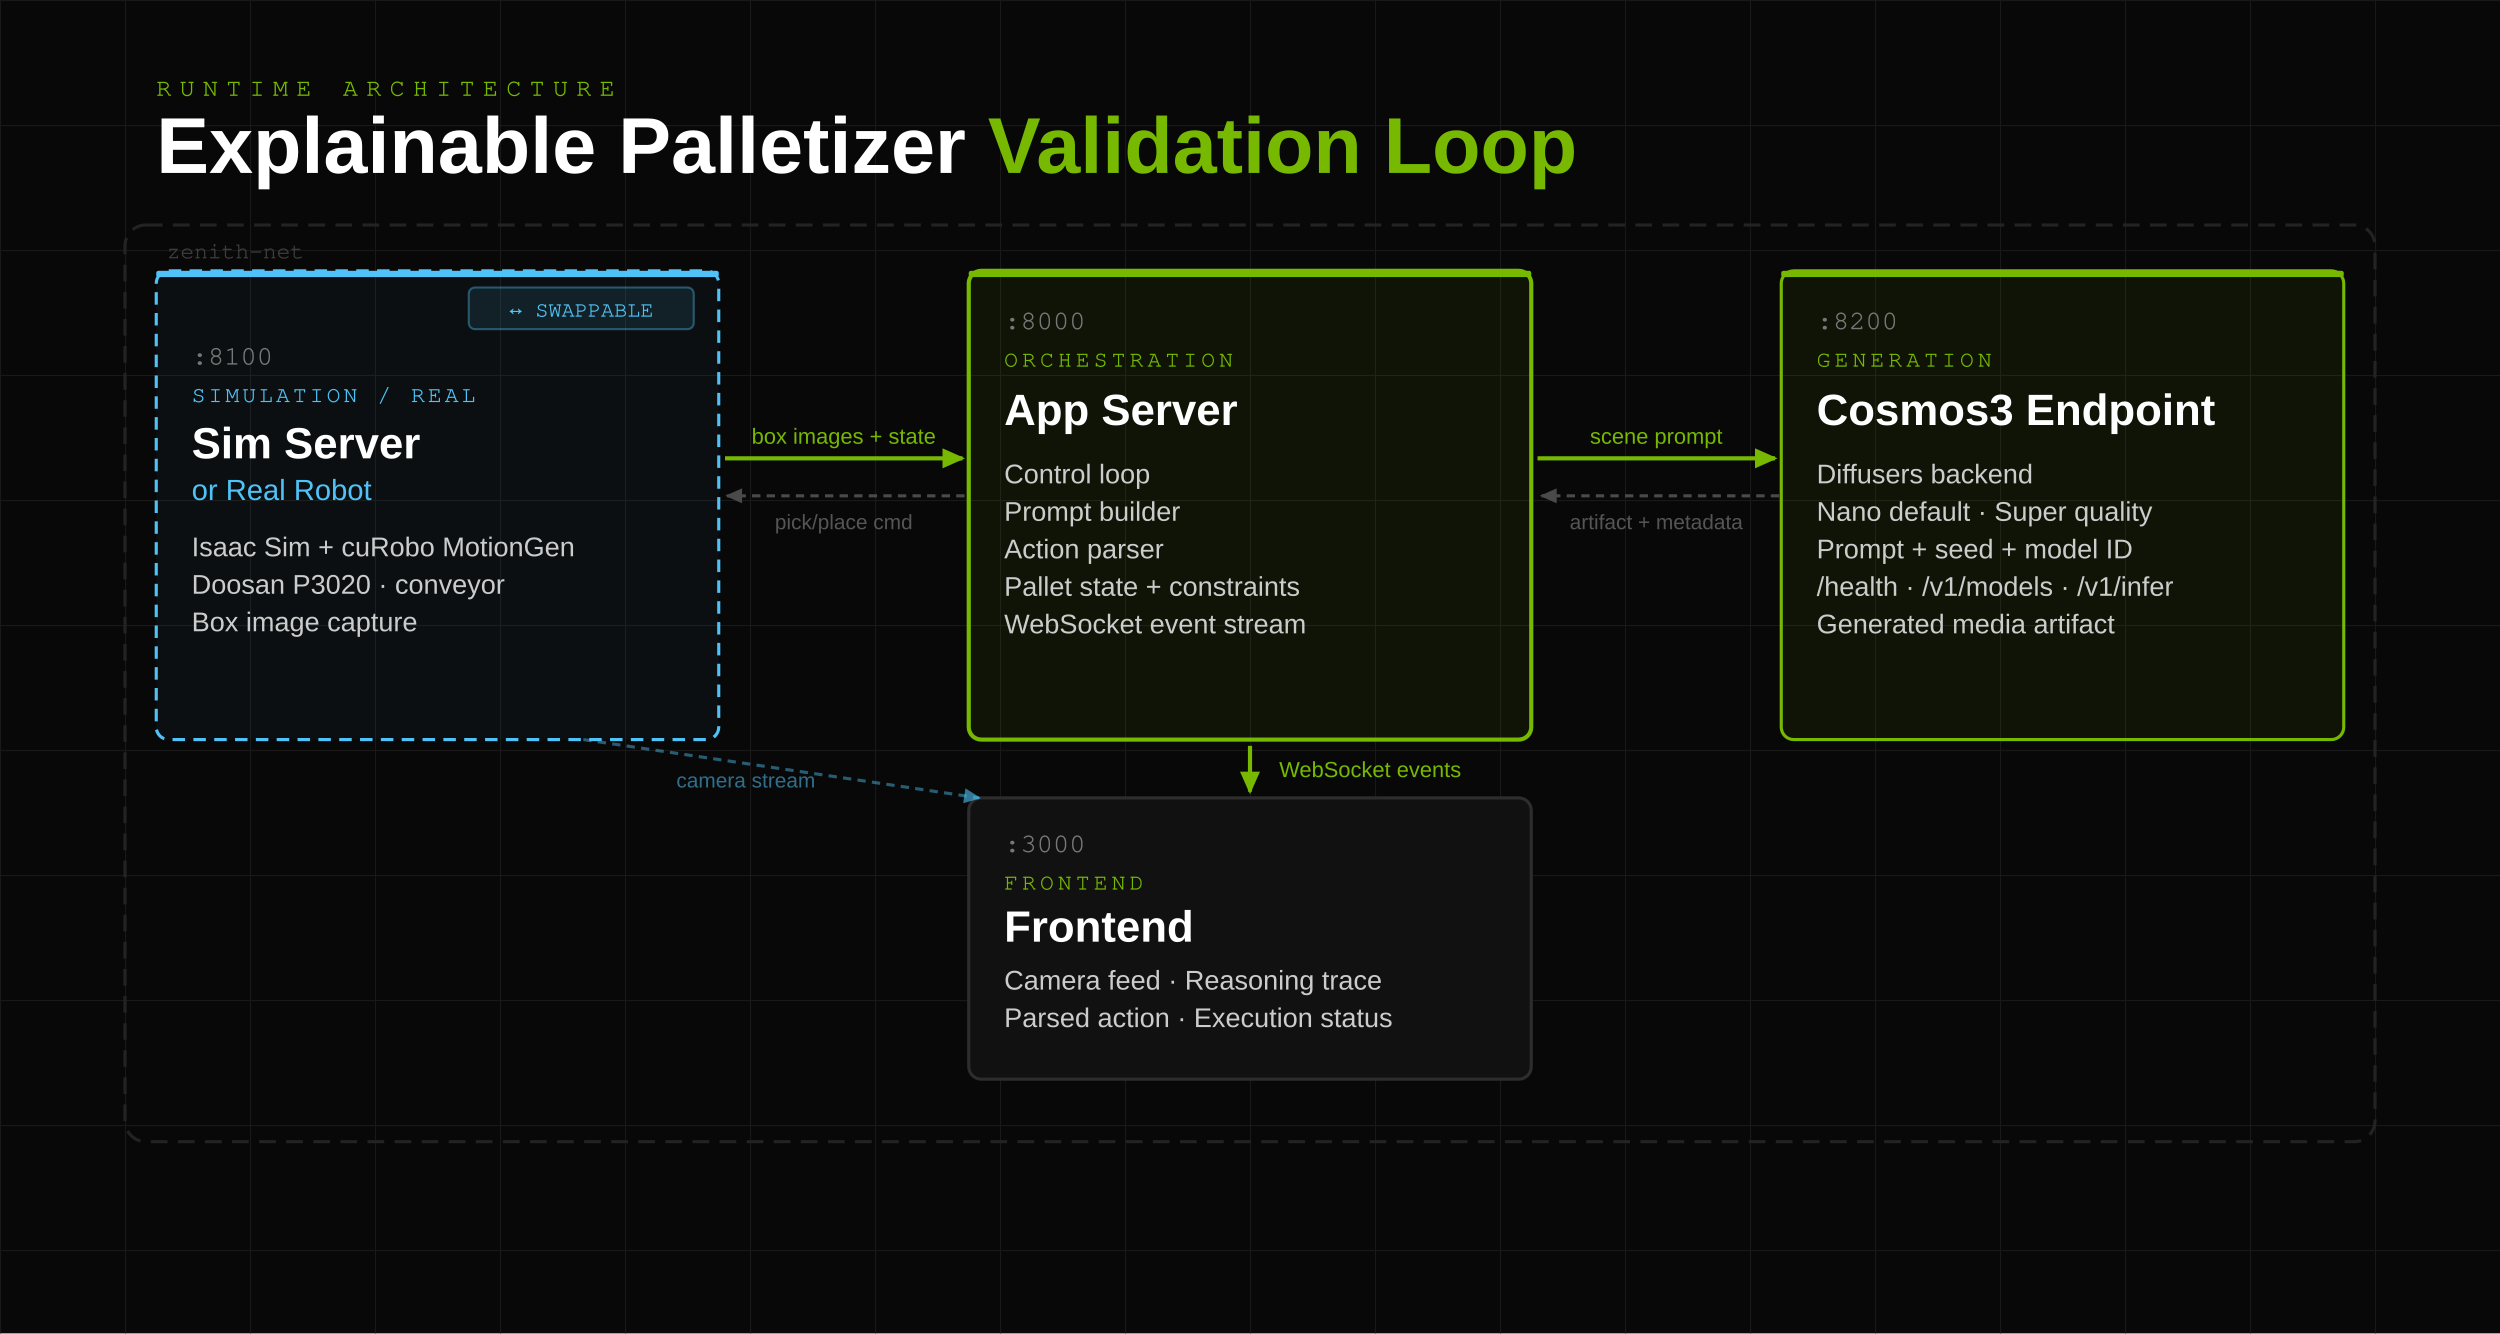
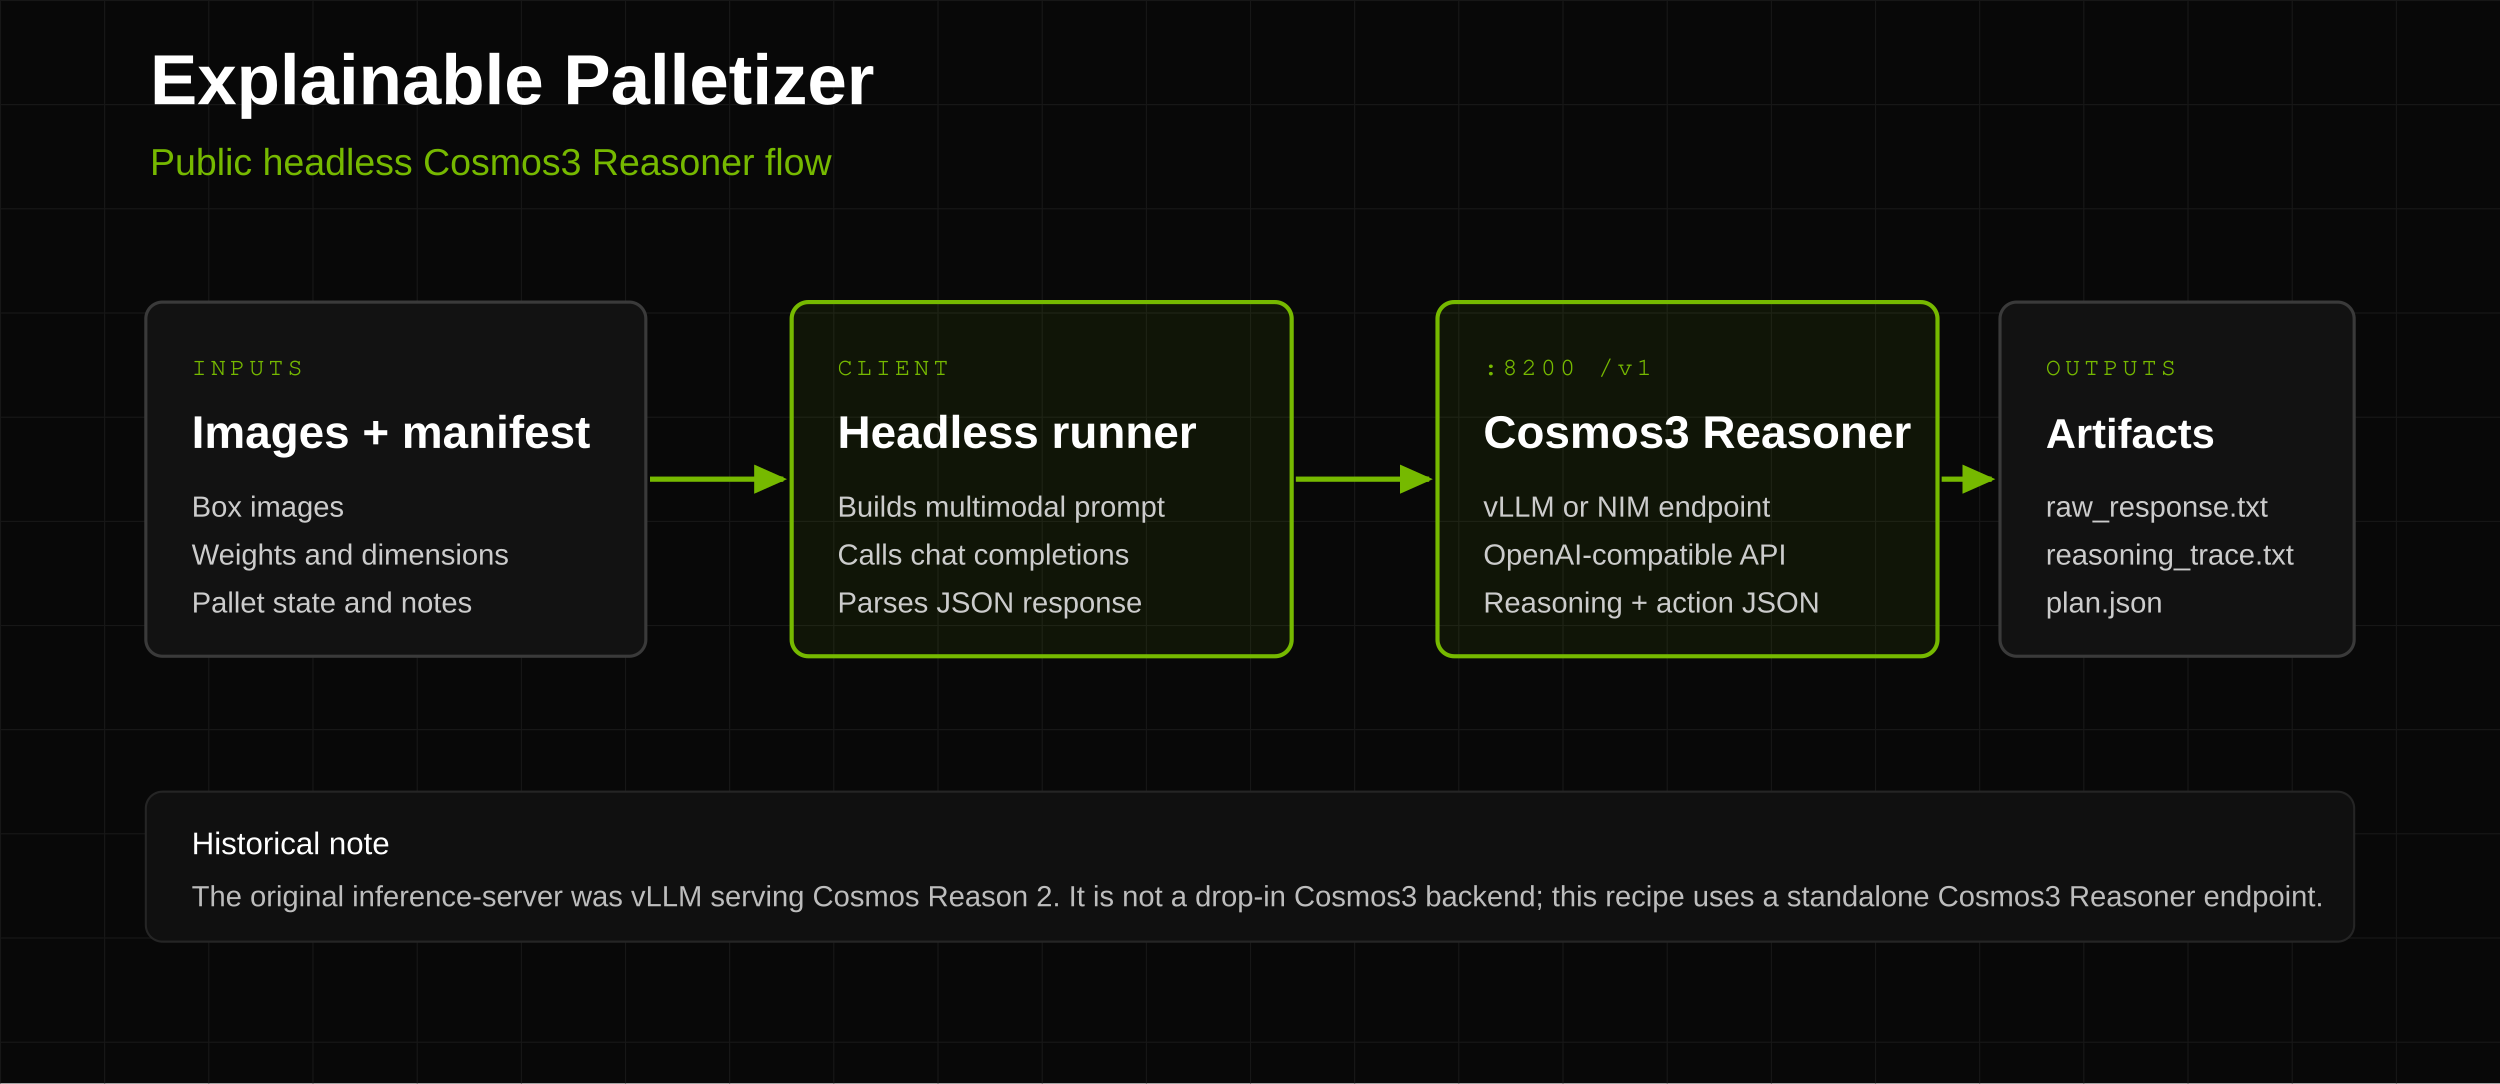
- <svg xmlns="http://www.w3.org/2000/svg" width="1200" height="640" viewBox="0 0 1200 640" role="img" aria-labelledby="svgtitle svgdesc">
+ <svg xmlns="http://www.w3.org/2000/svg" width="1200" height="520" viewBox="0 0 1200 520" role="img" aria-labelledby="svgtitle svgdesc">
  <defs>
-     <marker id="ag" viewBox="0 0 10 10" refX="8" refY="5" markerWidth="6" markerHeight="6" orient="auto">
+     <marker id="arrow" viewBox="0 0 10 10" refX="8" refY="5" markerWidth="7" markerHeight="7" orient="auto">
      <path d="M 0 1 L 9 5 L 0 9 z" fill="#76b900" />
    </marker>
-     <marker id="ad" viewBox="0 0 10 10" refX="8" refY="5" markerWidth="6" markerHeight="6" orient="auto">
-       <path d="M 0 1 L 9 5 L 0 9 z" fill="#4a4a4a" />
-     </marker>
-     <marker id="ab" viewBox="0 0 10 10" refX="8" refY="5" markerWidth="6" markerHeight="6" orient="auto">
-       <path d="M 0 1 L 9 5 L 0 9 z" fill="rgba(79,195,247,0.6)" />
-     </marker>
-     <pattern id="grid" width="60" height="60" patternUnits="userSpaceOnUse">
-       <path d="M 60 0 L 0 0 0 60" fill="none" stroke="#191919" stroke-width="1" />
+     <pattern id="grid" width="50" height="50" patternUnits="userSpaceOnUse">
+       <path d="M 50 0 L 0 0 0 50" fill="none" stroke="#171717" stroke-width="1" />
    </pattern>
  </defs>
-   <rect width="1200" height="640" fill="#080808" />
-   <rect width="1200" height="640" fill="url(#grid)" />
-   <rect x="60" y="108" width="1080" height="440" rx="10" fill="none" stroke="#232323" stroke-width="1.5" stroke-dasharray="8 5" />
-   <text x="80" y="124" font-family="'JetBrains Mono',Courier,monospace" font-size="11" fill="#404040">zenith-net</text>
-   <text x="75" y="46" font-family="'JetBrains Mono',Courier,monospace" font-size="12" fill="#76b900" letter-spacing="4">RUNTIME ARCHITECTURE</text>
-   <text x="75" y="83" font-family="Arial,Helvetica,sans-serif" font-size="38" font-weight="800" fill="#ffffff">Explainable Palletizer <tspan fill="#76b900">Validation Loop</tspan>
-   </text>
-   <rect x="75" y="130" width="270" height="225" rx="6" fill="rgba(79,195,247,0.04)" stroke="#4fc3f7" stroke-width="1.5" stroke-dasharray="6 4" />
-   <rect x="75" y="130" width="270" height="3" rx="1" fill="#4fc3f7" />
-   <rect x="225" y="138" width="108" height="20" rx="3" fill="rgba(79,195,247,0.10)" stroke="rgba(79,195,247,0.38)" stroke-width="1" />
-   <text x="279" y="152" font-family="'JetBrains Mono',Courier,monospace" font-size="10.5" fill="#4fc3f7" text-anchor="middle">↔ SWAPPABLE</text>
-   <text x="92" y="175" font-family="'JetBrains Mono',Courier,monospace" font-size="13" fill="#777">:8100</text>
-   <text x="92" y="193" font-family="'JetBrains Mono',Courier,monospace" font-size="11" fill="#4fc3f7" letter-spacing="1.5">SIMULATION / REAL</text>
-   <text x="92" y="220" font-family="Arial,Helvetica,sans-serif" font-size="21" font-weight="700" fill="#ffffff">Sim Server</text>
-   <text x="92" y="240" font-family="Arial,Helvetica,sans-serif" font-size="14" fill="#4fc3f7">or Real Robot</text>
-   <text x="92" y="267" font-family="Arial,Helvetica,sans-serif" font-size="13" fill="#cccccc">Isaac Sim + cuRobo MotionGen</text>
-   <text x="92" y="285" font-family="Arial,Helvetica,sans-serif" font-size="13" fill="#cccccc">Doosan P3020 · conveyor</text>
-   <text x="92" y="303" font-family="Arial,Helvetica,sans-serif" font-size="13" fill="#cccccc">Box image capture</text>
-   <rect x="465" y="130" width="270" height="225" rx="6" fill="rgba(118,185,0,0.07)" stroke="#76b900" stroke-width="2" />
-   <rect x="465" y="130" width="270" height="3" rx="1" fill="#76b900" />
-   <text x="482" y="158" font-family="'JetBrains Mono',Courier,monospace" font-size="13" fill="#777">:8000</text>
-   <text x="482" y="176" font-family="'JetBrains Mono',Courier,monospace" font-size="11" fill="#76b900" letter-spacing="2">ORCHESTRATION</text>
-   <text x="482" y="204" font-family="Arial,Helvetica,sans-serif" font-size="21" font-weight="700" fill="#ffffff">App Server</text>
-   <text x="482" y="232" font-family="Arial,Helvetica,sans-serif" font-size="13" fill="#cccccc">Control loop</text>
-   <text x="482" y="250" font-family="Arial,Helvetica,sans-serif" font-size="13" fill="#cccccc">Prompt builder</text>
-   <text x="482" y="268" font-family="Arial,Helvetica,sans-serif" font-size="13" fill="#cccccc">Action parser</text>
-   <text x="482" y="286" font-family="Arial,Helvetica,sans-serif" font-size="13" fill="#cccccc">Pallet state + constraints</text>
-   <text x="482" y="304" font-family="Arial,Helvetica,sans-serif" font-size="13" fill="#cccccc">WebSocket event stream</text>
-   <rect x="855" y="130" width="270" height="225" rx="6" fill="rgba(118,185,0,0.07)" stroke="#76b900" stroke-width="1.5" />
-   <rect x="855" y="130" width="270" height="3" rx="1" fill="#76b900" />
-   <text x="872" y="158" font-family="'JetBrains Mono',Courier,monospace" font-size="13" fill="#777">:8200</text>
-   <text x="872" y="176" font-family="'JetBrains Mono',Courier,monospace" font-size="11" fill="#76b900" letter-spacing="2">GENERATION</text>
-   <text x="872" y="204" font-family="Arial,Helvetica,sans-serif" font-size="21" font-weight="700" fill="#ffffff">Cosmos3 Endpoint</text>
-   <text x="872" y="232" font-family="Arial,Helvetica,sans-serif" font-size="13" fill="#cccccc">Diffusers backend</text>
-   <text x="872" y="250" font-family="Arial,Helvetica,sans-serif" font-size="13" fill="#cccccc">Nano default · Super quality</text>
-   <text x="872" y="268" font-family="Arial,Helvetica,sans-serif" font-size="13" fill="#cccccc">Prompt + seed + model ID</text>
-   <text x="872" y="286" font-family="Arial,Helvetica,sans-serif" font-size="13" fill="#cccccc">/health · /v1/models · /v1/infer</text>
-   <text x="872" y="304" font-family="Arial,Helvetica,sans-serif" font-size="13" fill="#cccccc">Generated media artifact</text>
-   <line x1="348" y1="220" x2="462" y2="220" stroke="#76b900" stroke-width="2" marker-end="url(#ag)" />
-   <text x="405" y="213" font-family="Arial,sans-serif" font-size="10.5" fill="#76b900" text-anchor="middle">box images + state</text>
-   <line x1="463" y1="238" x2="349" y2="238" stroke="#4a4a4a" stroke-width="1.5" stroke-dasharray="4 3" marker-end="url(#ad)" />
-   <text x="405" y="254" font-family="Arial,sans-serif" font-size="10" fill="#555" text-anchor="middle">pick/place cmd</text>
-   <line x1="738" y1="220" x2="852" y2="220" stroke="#76b900" stroke-width="2" marker-end="url(#ag)" />
-   <text x="795" y="213" font-family="Arial,sans-serif" font-size="10.5" fill="#76b900" text-anchor="middle">scene prompt</text>
-   <line x1="854" y1="238" x2="740" y2="238" stroke="#4a4a4a" stroke-width="1.5" stroke-dasharray="4 3" marker-end="url(#ad)" />
-   <text x="795" y="254" font-family="Arial,sans-serif" font-size="10" fill="#555" text-anchor="middle">artifact + metadata</text>
-   <rect x="465" y="383" width="270" height="135" rx="6" fill="#111111" stroke="#2d2d2d" stroke-width="1.5" />
-   <text x="482" y="409" font-family="'JetBrains Mono',Courier,monospace" font-size="13" fill="#777">:3000</text>
-   <text x="482" y="427" font-family="'JetBrains Mono',Courier,monospace" font-size="11" fill="#76b900" letter-spacing="2">FRONTEND</text>
-   <text x="482" y="452" font-family="Arial,Helvetica,sans-serif" font-size="21" font-weight="700" fill="#ffffff">Frontend</text>
-   <text x="482" y="475" font-family="Arial,Helvetica,sans-serif" font-size="13" fill="#cccccc">Camera feed · Reasoning trace</text>
-   <text x="482" y="493" font-family="Arial,Helvetica,sans-serif" font-size="13" fill="#cccccc">Parsed action · Execution status</text>
-   <line x1="600" y1="358" x2="600" y2="380" stroke="#76b900" stroke-width="2" marker-end="url(#ag)" />
-   <text x="614" y="373" font-family="Arial,sans-serif" font-size="10.5" fill="#76b900">WebSocket events</text>
-   <line x1="280" y1="355" x2="470" y2="383" stroke="rgba(79,195,247,0.45)" stroke-width="1.5" stroke-dasharray="4 3" marker-end="url(#ab)" />
-   <text x="358" y="378" font-family="Arial,sans-serif" font-size="10" fill="rgba(79,195,247,0.55)" text-anchor="middle">camera stream</text>
+   <rect width="1200" height="520" fill="#080808" />
+   <rect width="1200" height="520" fill="url(#grid)" />
+   <text x="72" y="50" font-family="Arial,Helvetica,sans-serif" font-size="34" font-weight="800" fill="#ffffff">Explainable Palletizer</text>
+   <text x="72" y="84" font-family="Arial,Helvetica,sans-serif" font-size="18" fill="#76b900">Public headless Cosmos3 Reasoner flow</text>
+   <rect x="70" y="145" width="240" height="170" rx="8" fill="#121212" stroke="#3a3a3a" stroke-width="1.5" />
+   <text x="92" y="180" font-family="'JetBrains Mono',Courier,monospace" font-size="12" fill="#76b900" letter-spacing="2">INPUTS</text>
+   <text x="92" y="215" font-family="Arial,Helvetica,sans-serif" font-size="22" font-weight="700" fill="#ffffff">Images + manifest</text>
+   <text x="92" y="248" font-family="Arial,Helvetica,sans-serif" font-size="14" fill="#cccccc">Box images</text>
+   <text x="92" y="271" font-family="Arial,Helvetica,sans-serif" font-size="14" fill="#cccccc">Weights and dimensions</text>
+   <text x="92" y="294" font-family="Arial,Helvetica,sans-serif" font-size="14" fill="#cccccc">Pallet state and notes</text>
+   <rect x="380" y="145" width="240" height="170" rx="8" fill="rgba(118,185,0,0.08)" stroke="#76b900" stroke-width="2" />
+   <text x="402" y="180" font-family="'JetBrains Mono',Courier,monospace" font-size="12" fill="#76b900" letter-spacing="2">CLIENT</text>
+   <text x="402" y="215" font-family="Arial,Helvetica,sans-serif" font-size="22" font-weight="700" fill="#ffffff">Headless runner</text>
+   <text x="402" y="248" font-family="Arial,Helvetica,sans-serif" font-size="14" fill="#cccccc">Builds multimodal prompt</text>
+   <text x="402" y="271" font-family="Arial,Helvetica,sans-serif" font-size="14" fill="#cccccc">Calls chat completions</text>
+   <text x="402" y="294" font-family="Arial,Helvetica,sans-serif" font-size="14" fill="#cccccc">Parses JSON response</text>
+   <rect x="690" y="145" width="240" height="170" rx="8" fill="rgba(118,185,0,0.08)" stroke="#76b900" stroke-width="2" />
+   <text x="712" y="180" font-family="'JetBrains Mono',Courier,monospace" font-size="12" fill="#76b900" letter-spacing="2">:8200 /v1</text>
+   <text x="712" y="215" font-family="Arial,Helvetica,sans-serif" font-size="22" font-weight="700" fill="#ffffff">Cosmos3 Reasoner</text>
+   <text x="712" y="248" font-family="Arial,Helvetica,sans-serif" font-size="14" fill="#cccccc">vLLM or NIM endpoint</text>
+   <text x="712" y="271" font-family="Arial,Helvetica,sans-serif" font-size="14" fill="#cccccc">OpenAI-compatible API</text>
+   <text x="712" y="294" font-family="Arial,Helvetica,sans-serif" font-size="14" fill="#cccccc">Reasoning + action JSON</text>
+   <rect x="960" y="145" width="170" height="170" rx="8" fill="#121212" stroke="#3a3a3a" stroke-width="1.5" />
+   <text x="982" y="180" font-family="'JetBrains Mono',Courier,monospace" font-size="12" fill="#76b900" letter-spacing="2">OUTPUTS</text>
+   <text x="982" y="215" font-family="Arial,Helvetica,sans-serif" font-size="20" font-weight="700" fill="#ffffff">Artifacts</text>
+   <text x="982" y="248" font-family="Arial,Helvetica,sans-serif" font-size="14" fill="#cccccc">raw_response.txt</text>
+   <text x="982" y="271" font-family="Arial,Helvetica,sans-serif" font-size="14" fill="#cccccc">reasoning_trace.txt</text>
+   <text x="982" y="294" font-family="Arial,Helvetica,sans-serif" font-size="14" fill="#cccccc">plan.json</text>
+   <line x1="312" y1="230" x2="376" y2="230" stroke="#76b900" stroke-width="2.5" marker-end="url(#arrow)" />
+   <line x1="622" y1="230" x2="686" y2="230" stroke="#76b900" stroke-width="2.5" marker-end="url(#arrow)" />
+   <line x1="932" y1="230" x2="956" y2="230" stroke="#76b900" stroke-width="2.5" marker-end="url(#arrow)" />
+   <rect x="70" y="380" width="1060" height="72" rx="8" fill="#101010" stroke="#252525" stroke-width="1" />
+   <text x="92" y="410" font-family="Arial,Helvetica,sans-serif" font-size="15" fill="#ffffff">Historical note</text>
+   <text x="92" y="435" font-family="Arial,Helvetica,sans-serif" font-size="14" fill="#bdbdbd">The original inference-server was vLLM serving Cosmos Reason 2. It is not a drop-in Cosmos3 backend; this recipe uses a standalone Cosmos3 Reasoner endpoint.</text>
</svg>
